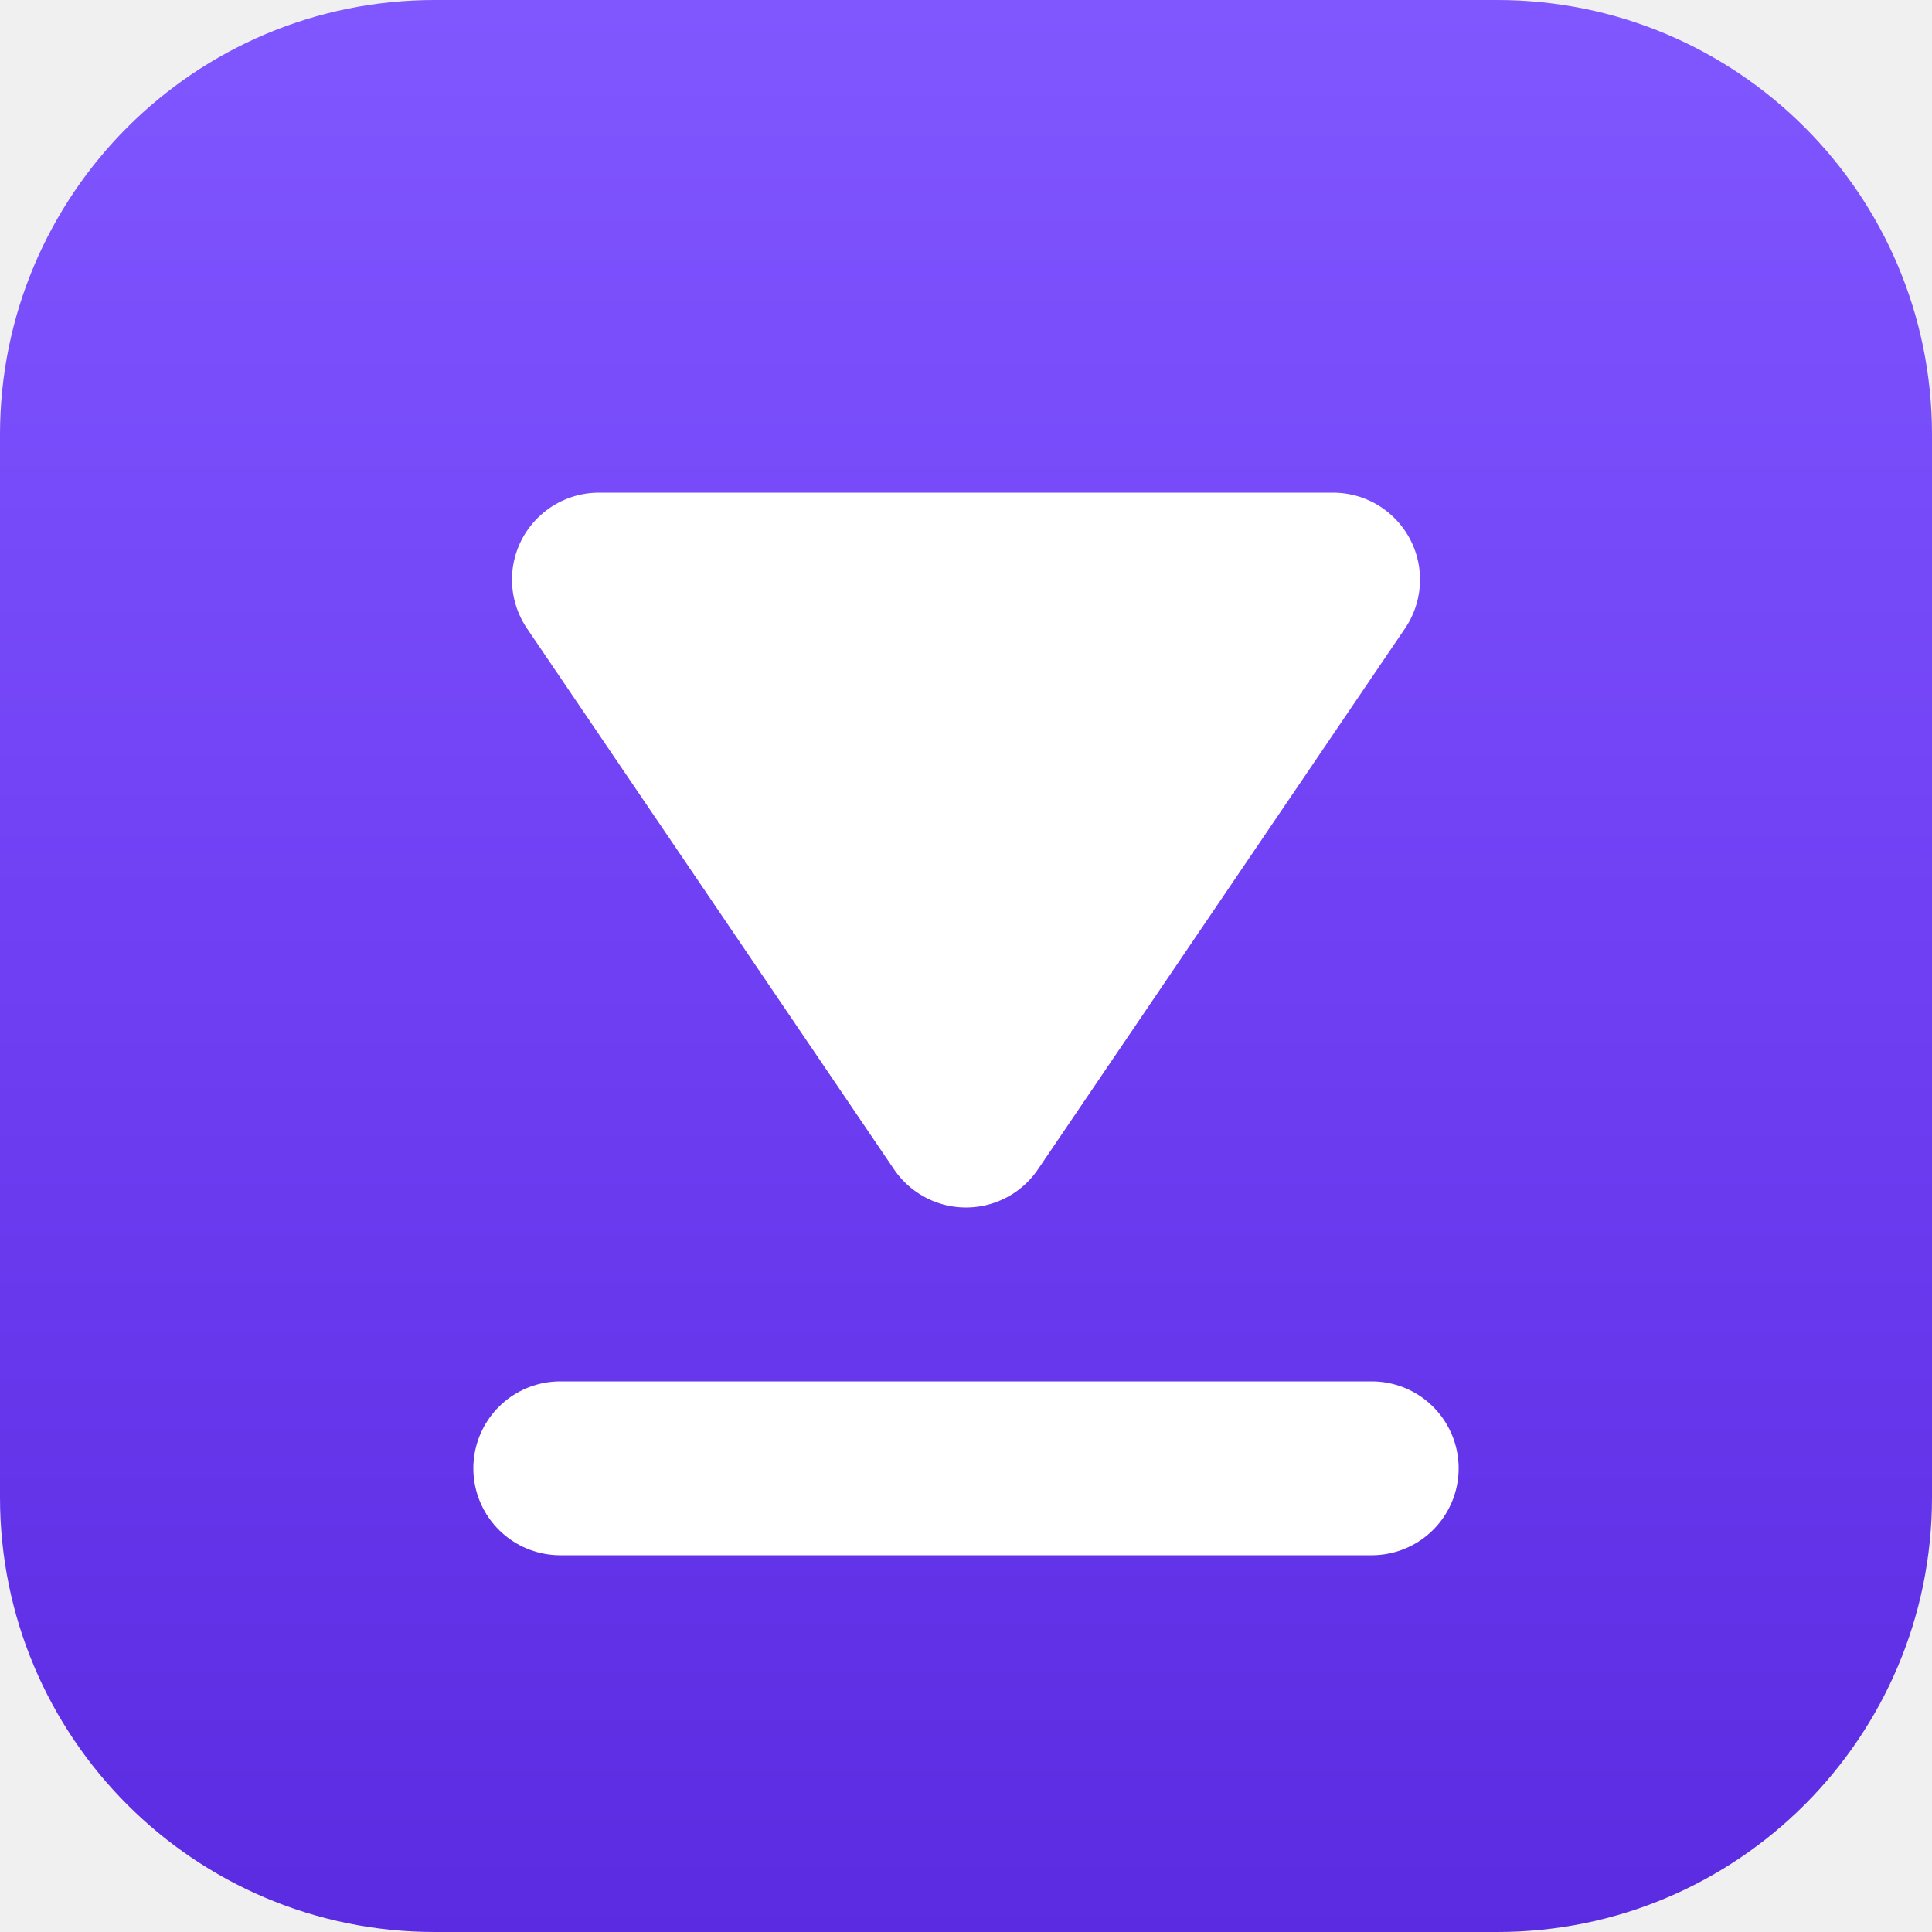
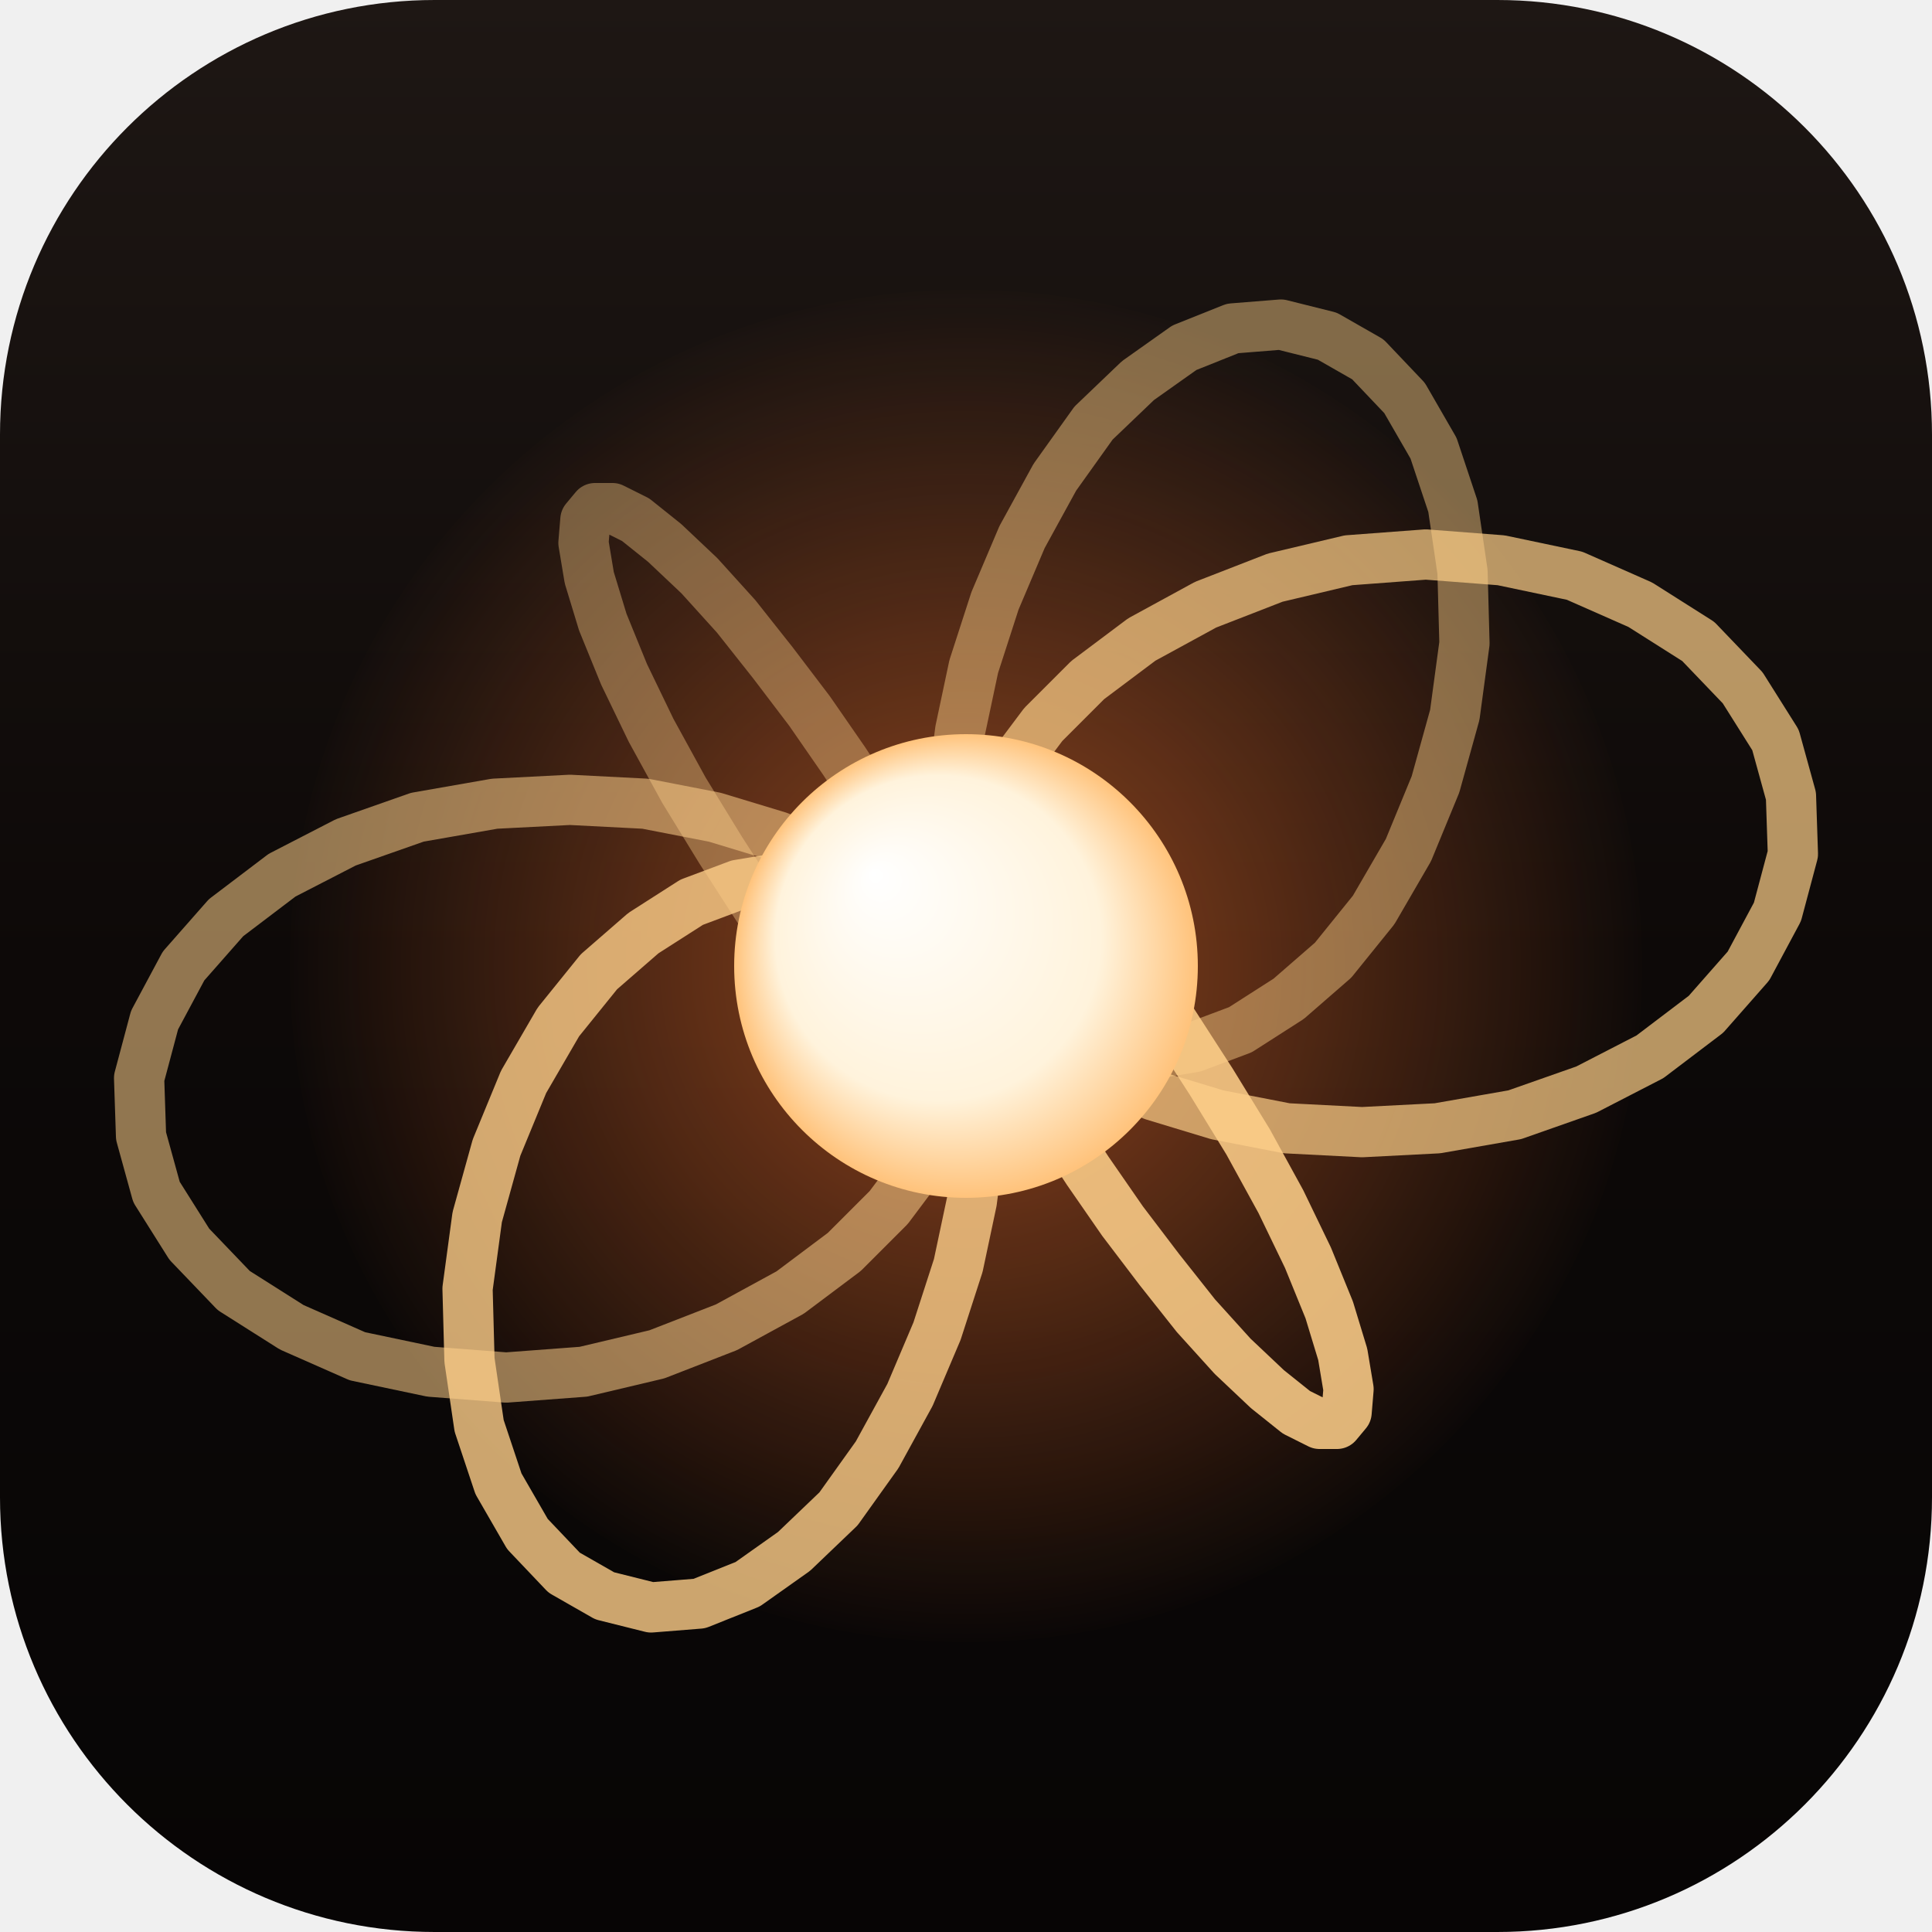
<svg xmlns="http://www.w3.org/2000/svg" viewBox="0 0 100 100">
  <defs>
-     <linearGradient id="g" x1="0" y1="0" x2="0" y2="1">
-       <stop offset="0" stop-color="#8057ff" />
-       <stop offset=".55" stop-color="#6d3df2" />
-       <stop offset="1" stop-color="#5a2be0" />
+     <linearGradient id="t" x1="0" y1="0" x2="0" y2="1">
+       <stop offset="0" stop-color="#1e1714" />
+       <stop offset=".5" stop-color="#0d0908" />
+       <stop offset="1" stop-color="#070505" />
    </linearGradient>
+     <radialGradient id="g">
+       <stop offset="0" stop-color="#ff7832" stop-opacity=".55" />
+       <stop offset="1" stop-color="#ff7832" stop-opacity="0" />
+     </radialGradient>
+     <radialGradient id="c" fx=".3" fy=".3">
+       <stop offset="0" stop-color="#fff" />
+       <stop offset=".7" stop-color="#fff3dc" />
+       <stop offset="1" stop-color="#ffc27a" />
+     </radialGradient>
  </defs>
-   <rect width="100" height="100" rx="22.5" fill="url(#g)" />
-   <path d="M31 30H69L50 58Z" fill="#fff" stroke="#fff" stroke-width="9" stroke-linejoin="round" />
-   <path d="M29 76H71" stroke="#fff" stroke-width="9" stroke-linecap="round" />
+   <rect width="100" height="100" rx="22.5" fill="url(#t)" />
+   <g transform="translate(50 50)">
+     <circle r="35" fill="url(#g)" />
+     <g fill="none" stroke="#ffd08a" stroke-width="2.6" stroke-linecap="round" stroke-linejoin="round">
+       <path stroke-opacity="0.55" d="M0.0 0.0L-0.1 -0.2L-0.5 -0.8L-1.4 -1.8L-2.7 -2.9L-4.5 -4.2L-6.9 -5.5L-9.7 -6.7L-13.0 -7.7L-16.6 -8.4L-20.5 -8.6L-24.4 -8.4L-28.4 -7.7L-32.1 -6.4L-35.4 -4.7L-38.3 -2.5L-40.5 -0.0L-42.0 2.8L-42.8 5.8L-42.7 8.8L-41.9 11.7L-40.2 14.4L-37.9 16.8L-34.9 18.7L-31.5 20.2L-27.7 21.0L-23.8 21.3L-19.8 21.0L-16.0 20.1L-12.4 18.7L-9.1 16.9L-6.3 14.8L-4.0 12.5L-2.2 10.1L-1.0 7.7L-0.2 5.5L0.2 3.6L0.3 2.1L0.2 0.9L0.1 0.2L0.0 0.0" />
+       <path stroke-opacity="0.39" d="M0.0 0.0L-0.1 -0.2L-0.5 -0.9L-1.1 -2.1L-2.0 -3.7L-3.2 -5.7L-4.6 -8.0L-6.3 -10.6L-8.1 -13.2L-10.0 -15.7L-11.9 -18.1L-13.8 -20.2L-15.6 -21.9L-17.1 -23.1L-18.3 -23.7L-19.2 -23.7L-19.7 -23.1L-19.8 -21.9L-19.5 -20.1L-18.8 -17.8L-17.7 -15.1L-16.3 -12.2L-14.6 -9.1L-12.7 -6.0L-10.7 -2.9L-8.7 -0.2L-6.7 2.3L-4.8 4.3L-3.2 5.9L-1.7 6.9L-0.6 7.4L0.3 7.4L0.9 7.0L1.2 6.2L1.3 5.2L1.2 4.0L0.9 2.8L0.6 1.7L0.3 0.8L0.1 0.2L0.0 0.0" />
+       <path stroke-opacity="0.46" d="M0.0 0.0L-0.1 -0.2L-0.3 -1.0L-0.5 -2.3L-0.7 -4.1L-0.8 -6.4L-0.7 -9.1L-0.3 -12.2L0.4 -15.5L1.5 -18.9L2.9 -22.2L4.6 -25.3L6.6 -28.1L8.9 -30.3L11.3 -32.0L13.8 -33.0L16.3 -33.2L18.7 -32.6L20.8 -31.4L22.7 -29.4L24.2 -26.8L25.2 -23.8L25.7 -20.4L25.8 -16.7L25.3 -13.0L24.3 -9.4L22.9 -6.0L21.1 -2.9L19.0 -0.3L16.7 1.7L14.2 3.3L11.8 4.2L9.4 4.6L7.2 4.6L5.2 4.1L3.5 3.4L2.2 2.5L1.2 1.6L0.5 0.8L0.1 0.2L0.0 0.0" />
+       <path stroke-opacity="0.70" d="M0.0 0.0L-0.1 -0.2L-0.2 -0.9L-0.3 -2.1L-0.2 -3.6L0.2 -5.5L1.0 -7.7L2.2 -10.1L4.0 -12.5L6.3 -14.8L9.1 -16.9L12.4 -18.7L16.0 -20.1L19.8 -21.0L23.8 -21.3L27.7 -21.0L31.5 -20.2L34.9 -18.7L37.9 -16.8L40.2 -14.4L41.9 -11.7L42.7 -8.8L42.8 -5.8L42.0 -2.8L40.5 0.0L38.3 2.5L35.4 4.7L32.1 6.4L28.4 7.7L24.4 8.4L20.5 8.6L16.6 8.4L13.0 7.7L9.7 6.7L6.9 5.5L4.5 4.2L2.7 2.9L1.4 1.8L0.5 0.8L0.1 0.2L0.0 0.0" />
+       <path stroke-opacity="0.86" d="M0.0 0.0L-0.1 -0.2L-0.3 -0.8L-0.6 -1.7L-0.9 -2.8L-1.2 -4.0L-1.3 -5.2L-1.2 -6.2L-0.9 -7.0L-0.3 -7.4L0.6 -7.4L1.7 -6.9L3.2 -5.9L4.8 -4.3L6.7 -2.3L8.7 0.2L10.7 2.9L12.7 6.0L14.6 9.1L16.3 12.2L17.7 15.1L18.8 17.8L19.5 20.1L19.8 21.9L19.7 23.1L19.2 23.7L18.3 23.7L17.1 23.1L15.6 21.9L13.8 20.2L11.9 18.1L10.0 15.7L8.1 13.2L6.3 10.6L4.6 8.0L3.2 5.7L2.0 3.7L1.1 2.1L0.5 0.9L0.1 0.2L0.0 0.0" />
+       <path stroke-opacity="0.79" d="M0.0 0.0L-0.1 -0.2L-0.5 -0.8L-1.2 -1.6L-2.2 -2.5L-3.5 -3.4L-5.2 -4.1L-7.2 -4.6L-9.4 -4.6L-11.8 -4.2L-14.2 -3.3L-16.7 -1.7L-19.0 0.3L-21.1 2.9L-22.9 6.0L-24.3 9.4L-25.3 13.0L-25.8 16.7L-25.7 20.4L-25.2 23.8L-24.2 26.8L-22.7 29.4L-20.8 31.4L-18.7 32.6L-16.3 33.2L-13.8 33.0L-11.3 32.0L-8.9 30.3L-6.6 28.1L-4.6 25.3L-2.9 22.2L-1.5 18.9L-0.4 15.5L0.3 12.2L0.7 9.1L0.8 6.4L0.7 4.1L0.5 2.3L0.3 1.0L0.1 0.2L0.0 0.0" />
+     </g>
+     <circle r="12" fill="url(#c)" />
+   </g>
</svg>
